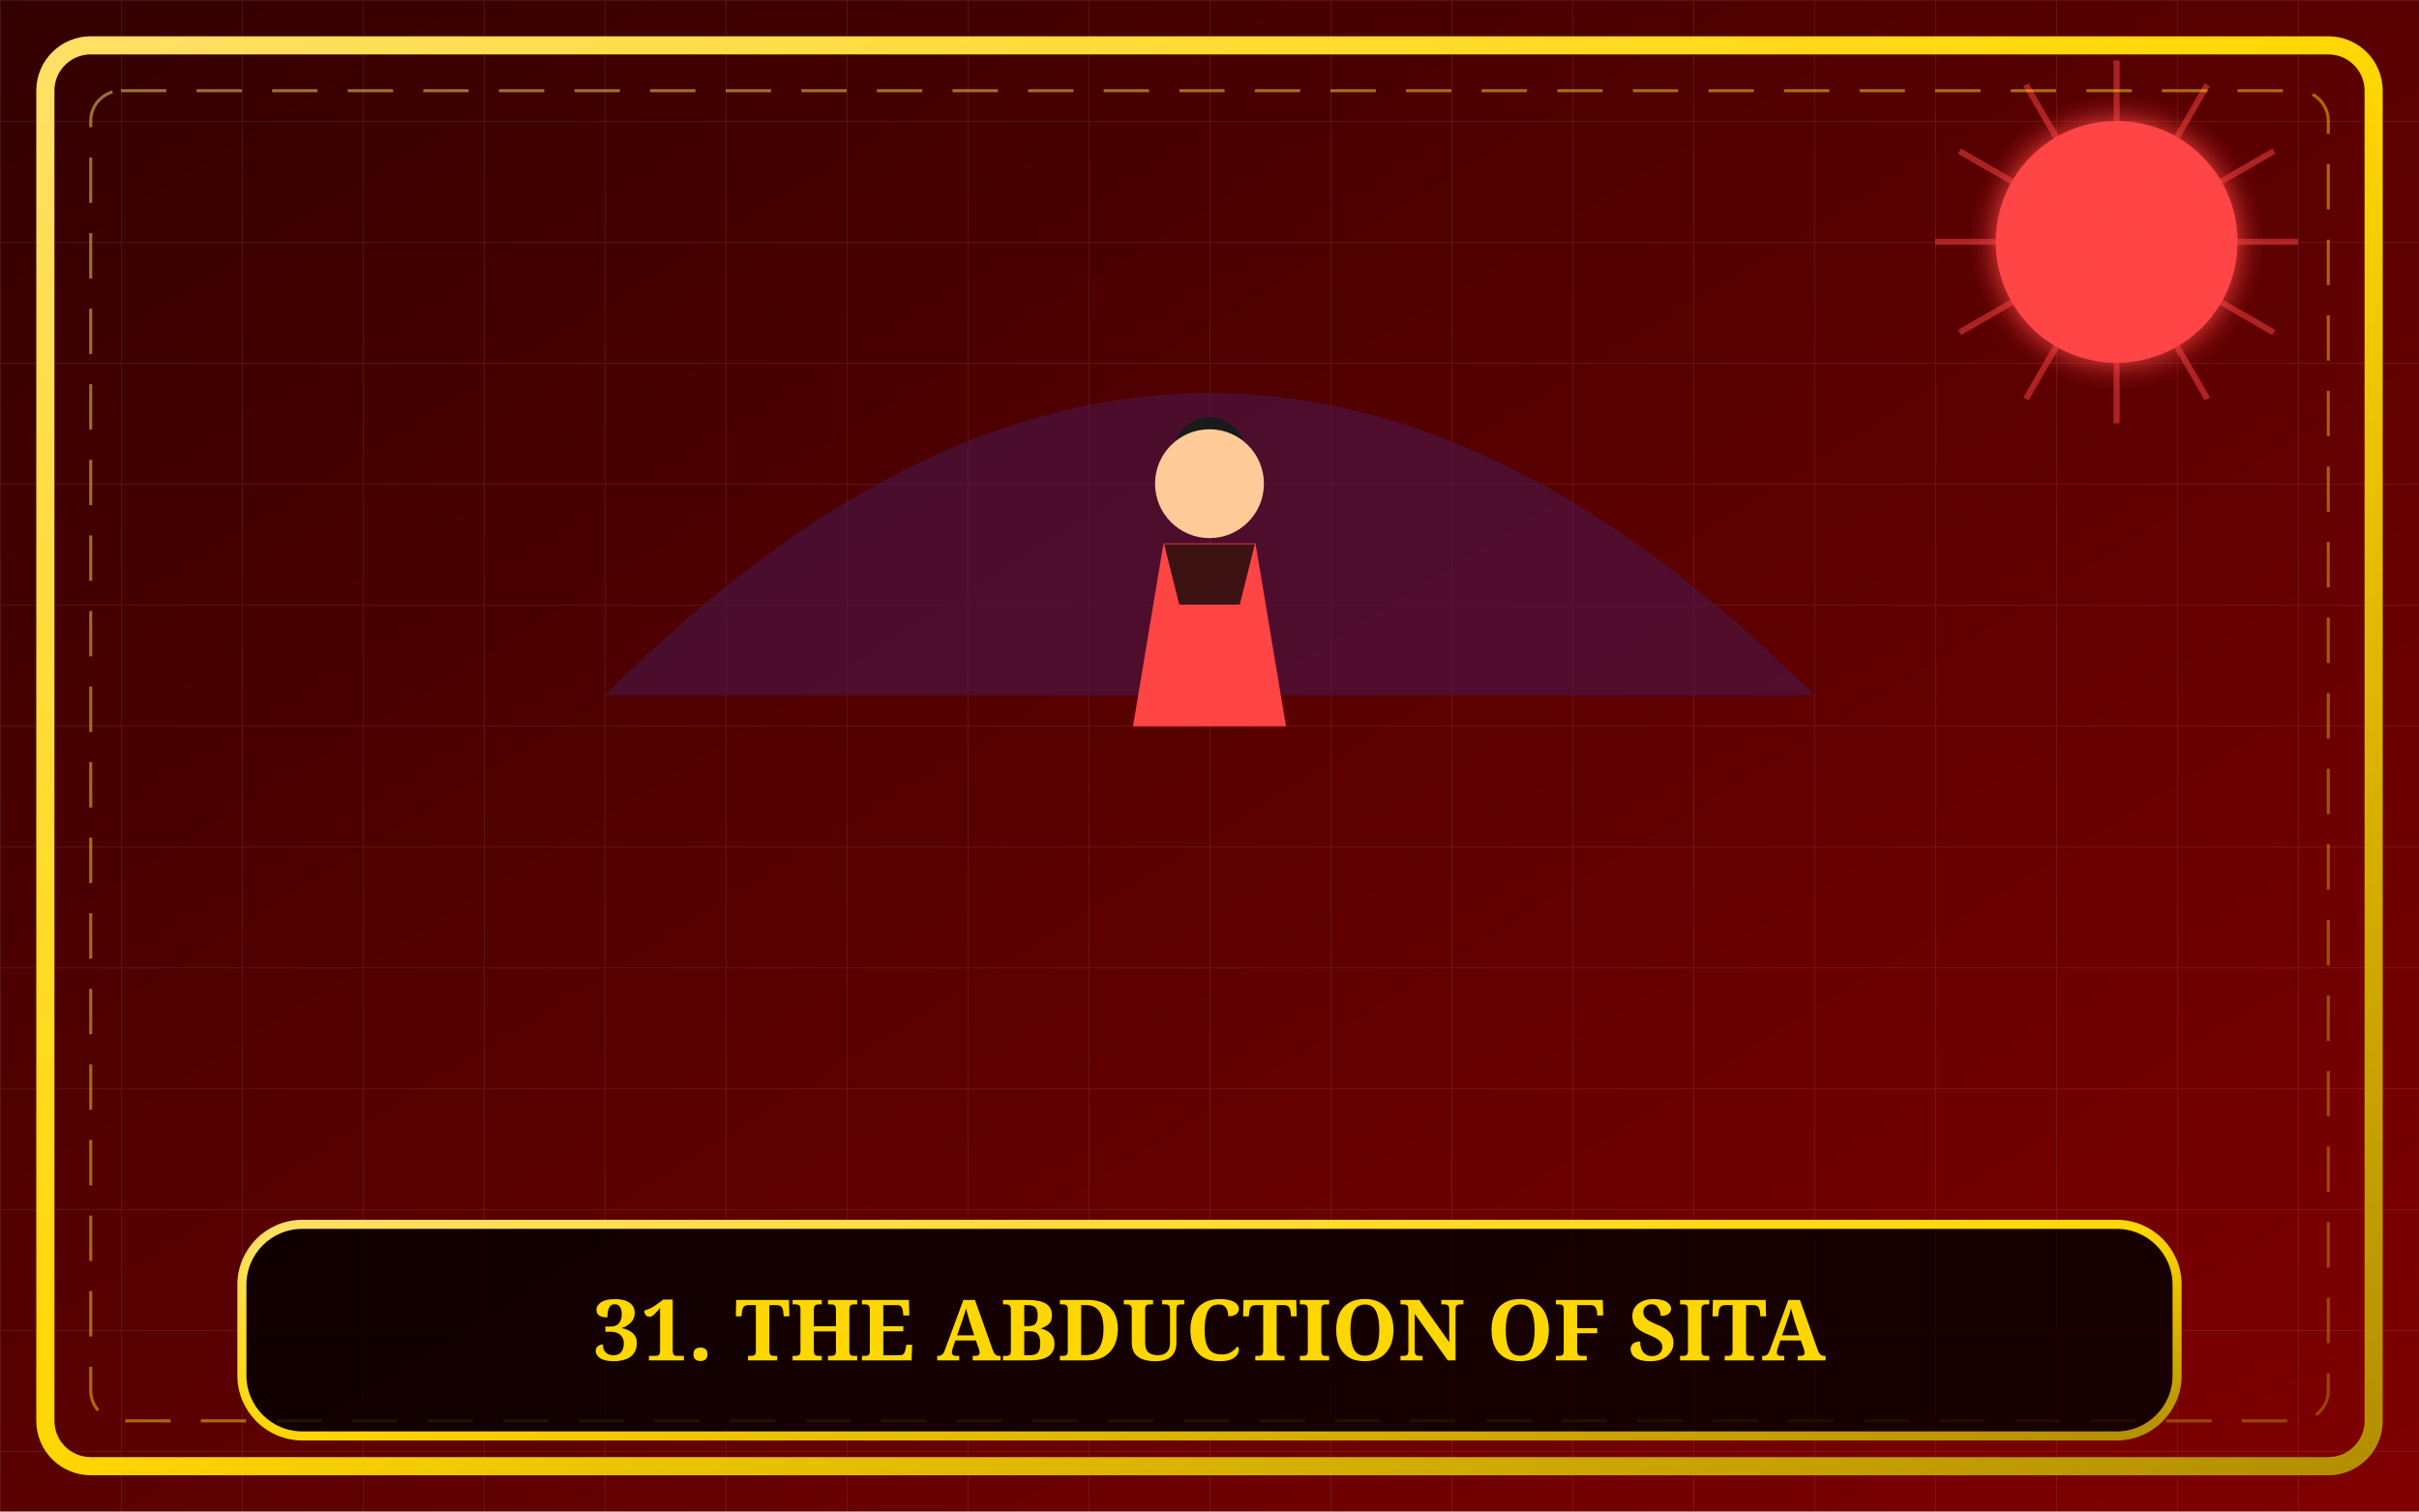
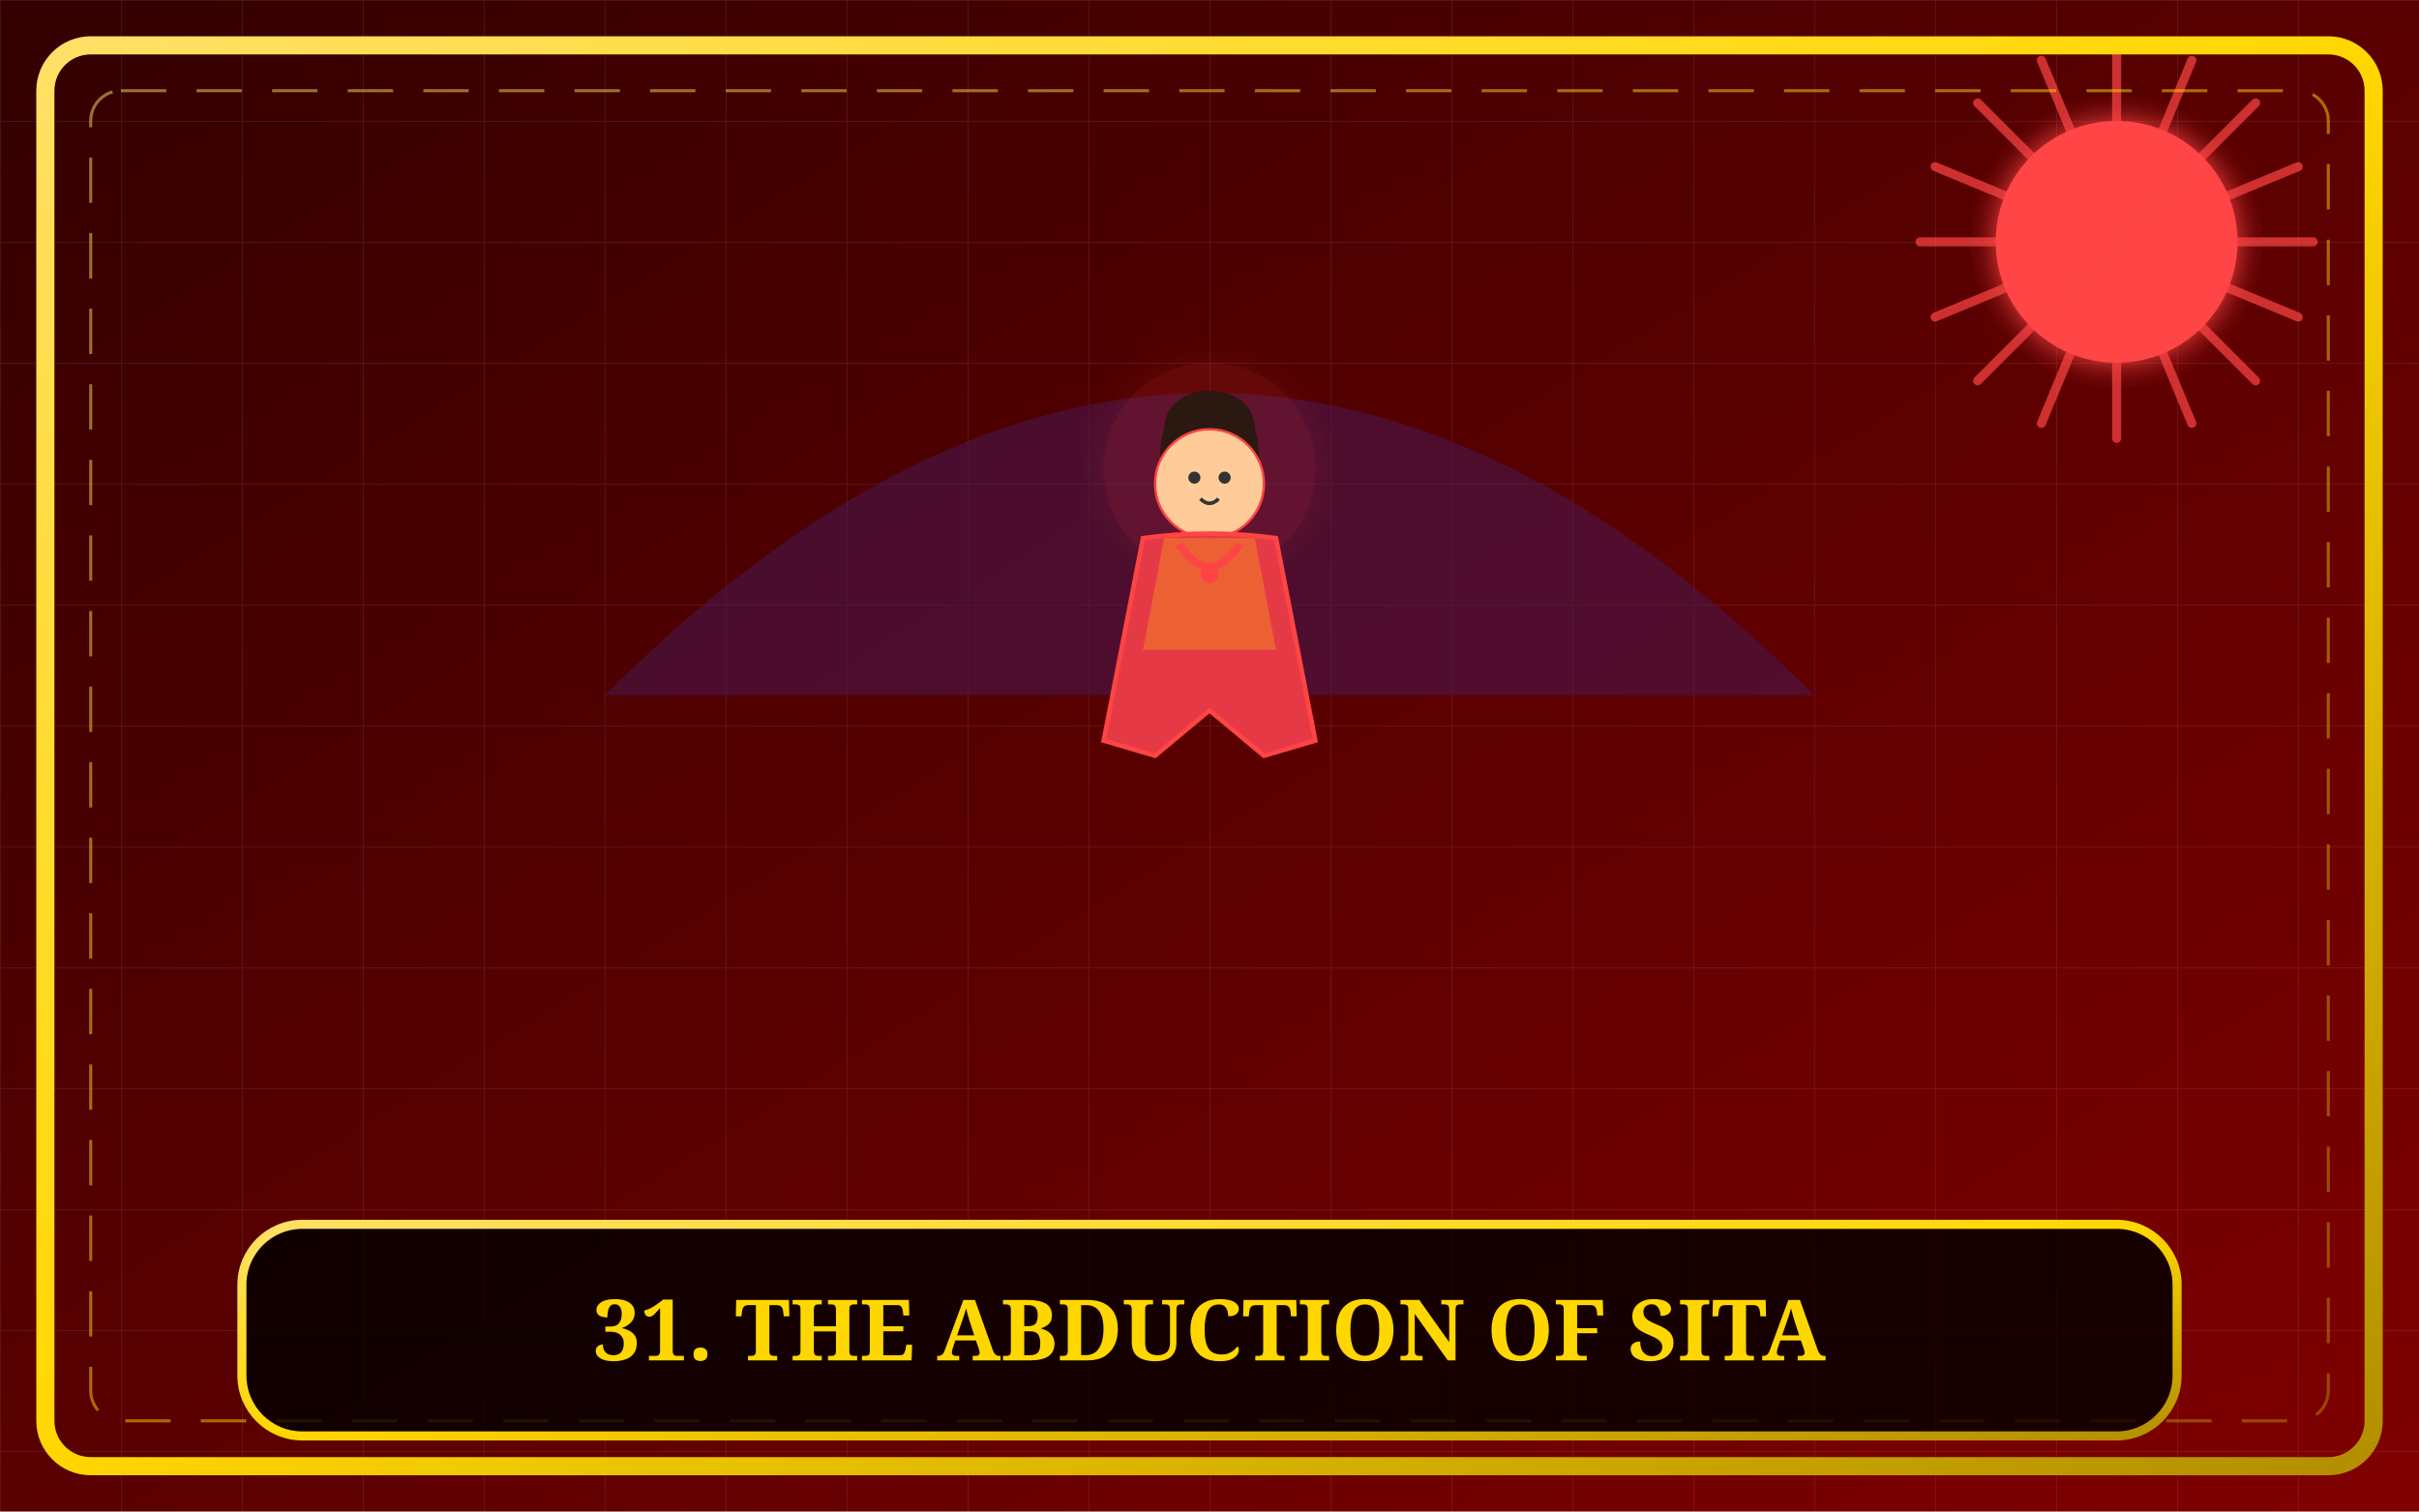
<svg xmlns="http://www.w3.org/2000/svg" viewBox="0 0 800 500" width="100%" height="100%">
  <defs>
    <linearGradient id="bg31" x1="0%" y1="0%" x2="100%" y2="100%">
      <stop offset="0%" stop-color="#330000" />
      <stop offset="100%" stop-color="#800000" />
    </linearGradient>
    <linearGradient id="goldGrad" x1="0%" y1="0%" x2="100%" y2="100%">
      <stop offset="0%" stop-color="#ffe066" />
      <stop offset="50%" stop-color="#ffd700" />
      <stop offset="100%" stop-color="#b38f00" />
    </linearGradient>
    <filter id="glow">
      <feGaussianBlur stdDeviation="5" result="blur" />
      <feMerge>
        <feMergeNode in="blur" />
        <feMergeNode in="SourceGraphic" />
      </feMerge>
    </filter>
    <pattern id="grid" width="40" height="40" patternUnits="userSpaceOnUse">
      <path d="M 40 0 L 0 0 0 40" fill="none" stroke="white" stroke-width="0.5" opacity="0.1" />
    </pattern>
  </defs>
  <rect width="800" height="500" fill="url(#bg31)" />
  <rect width="800" height="500" fill="url(#grid)" />
  <circle cx="700" cy="80" r="40" fill="#ff4444" filter="url(#glow)" />
-   <line x1="700" y1="80" x2="700" y2="20" stroke="#ff4444" stroke-width="2" transform="rotate(0, 700, 80)" opacity="0.5" />
-   <line x1="700" y1="80" x2="700" y2="20" stroke="#ff4444" stroke-width="2" transform="rotate(30, 700, 80)" opacity="0.5" />
-   <line x1="700" y1="80" x2="700" y2="20" stroke="#ff4444" stroke-width="2" transform="rotate(60, 700, 80)" opacity="0.5" />
-   <line x1="700" y1="80" x2="700" y2="20" stroke="#ff4444" stroke-width="2" transform="rotate(90, 700, 80)" opacity="0.5" />
-   <line x1="700" y1="80" x2="700" y2="20" stroke="#ff4444" stroke-width="2" transform="rotate(120, 700, 80)" opacity="0.5" />
-   <line x1="700" y1="80" x2="700" y2="20" stroke="#ff4444" stroke-width="2" transform="rotate(150, 700, 80)" opacity="0.5" />
-   <line x1="700" y1="80" x2="700" y2="20" stroke="#ff4444" stroke-width="2" transform="rotate(180, 700, 80)" opacity="0.5" />
-   <line x1="700" y1="80" x2="700" y2="20" stroke="#ff4444" stroke-width="2" transform="rotate(210, 700, 80)" opacity="0.5" />
-   <line x1="700" y1="80" x2="700" y2="20" stroke="#ff4444" stroke-width="2" transform="rotate(240, 700, 80)" opacity="0.5" />
-   <line x1="700" y1="80" x2="700" y2="20" stroke="#ff4444" stroke-width="2" transform="rotate(270, 700, 80)" opacity="0.5" />
-   <line x1="700" y1="80" x2="700" y2="20" stroke="#ff4444" stroke-width="2" transform="rotate(300, 700, 80)" opacity="0.5" />
-   <line x1="700" y1="80" x2="700" y2="20" stroke="#ff4444" stroke-width="2" transform="rotate(330, 700, 80)" opacity="0.5" />
+   <line x1="700" y1="80" x2="700" y2="15" stroke="#ff4444" stroke-width="3" stroke-linecap="round" transform="rotate(0.0, 700, 80)" opacity="0.7" />
+   <line x1="700" y1="80" x2="700" y2="15" stroke="#ff4444" stroke-width="3" stroke-linecap="round" transform="rotate(22.5, 700, 80)" opacity="0.7" />
+   <line x1="700" y1="80" x2="700" y2="15" stroke="#ff4444" stroke-width="3" stroke-linecap="round" transform="rotate(45.0, 700, 80)" opacity="0.7" />
+   <line x1="700" y1="80" x2="700" y2="15" stroke="#ff4444" stroke-width="3" stroke-linecap="round" transform="rotate(67.5, 700, 80)" opacity="0.7" />
+   <line x1="700" y1="80" x2="700" y2="15" stroke="#ff4444" stroke-width="3" stroke-linecap="round" transform="rotate(90.0, 700, 80)" opacity="0.7" />
+   <line x1="700" y1="80" x2="700" y2="15" stroke="#ff4444" stroke-width="3" stroke-linecap="round" transform="rotate(112.5, 700, 80)" opacity="0.7" />
+   <line x1="700" y1="80" x2="700" y2="15" stroke="#ff4444" stroke-width="3" stroke-linecap="round" transform="rotate(135.0, 700, 80)" opacity="0.7" />
+   <line x1="700" y1="80" x2="700" y2="15" stroke="#ff4444" stroke-width="3" stroke-linecap="round" transform="rotate(157.5, 700, 80)" opacity="0.7" />
+   <line x1="700" y1="80" x2="700" y2="15" stroke="#ff4444" stroke-width="3" stroke-linecap="round" transform="rotate(180.0, 700, 80)" opacity="0.7" />
+   <line x1="700" y1="80" x2="700" y2="15" stroke="#ff4444" stroke-width="3" stroke-linecap="round" transform="rotate(202.5, 700, 80)" opacity="0.7" />
+   <line x1="700" y1="80" x2="700" y2="15" stroke="#ff4444" stroke-width="3" stroke-linecap="round" transform="rotate(225.0, 700, 80)" opacity="0.7" />
+   <line x1="700" y1="80" x2="700" y2="15" stroke="#ff4444" stroke-width="3" stroke-linecap="round" transform="rotate(247.5, 700, 80)" opacity="0.7" />
+   <line x1="700" y1="80" x2="700" y2="15" stroke="#ff4444" stroke-width="3" stroke-linecap="round" transform="rotate(270.0, 700, 80)" opacity="0.7" />
+   <line x1="700" y1="80" x2="700" y2="15" stroke="#ff4444" stroke-width="3" stroke-linecap="round" transform="rotate(292.5, 700, 80)" opacity="0.7" />
+   <line x1="700" y1="80" x2="700" y2="15" stroke="#ff4444" stroke-width="3" stroke-linecap="round" transform="rotate(315.0, 700, 80)" opacity="0.7" />
+   <line x1="700" y1="80" x2="700" y2="15" stroke="#ff4444" stroke-width="3" stroke-linecap="round" transform="rotate(337.5, 700, 80)" opacity="0.7" />
  <rect x="15" y="15" width="770" height="470" rx="15" fill="none" stroke="url(#goldGrad)" stroke-width="6" />
  <rect x="30" y="30" width="740" height="440" rx="10" fill="none" stroke="url(#goldGrad)" stroke-width="1" stroke-dasharray="15,10" opacity="0.5" />
  <g transform="translate(0, -20)">
    <path d="M 200 250 Q 400 50 600 250" fill="#4a154b" opacity="0.6" />
    <g transform="translate(400,180) scale(1)">
-       <circle cx="0" cy="-10" r="12" fill="#1a1a1a" />
-       <path d="M -15 20 L 15 20 L 25 80 L -25 80 Z" fill="#ff4444" stroke="#ff4444" stroke-width="0.5" />
-       <path d="M -15 20 L 15 20 L 10 40 L -10 40 Z" fill="#3d1212" />
-       <circle cx="0" cy="0" r="18" fill="#ffcc99" />
+       <circle cx="0" cy="-5" r="35" fill="#ff4444" opacity="0.12" filter="url(#glow)" />
+       <path d="M -15 -18 C -15 -35 15 -35 15 -18 C 18 -10 15 5 15 5 L -15 5 C -15 5 -18 -10 -15 -18 Z" fill="#2b1810" />
+       <circle cx="0" cy="0" r="18" fill="#ffcc99" stroke="#ff4444" stroke-width="0.8" />
+       <circle cx="-5" cy="-2" r="2" fill="#333" />
+       <circle cx="5" cy="-2" r="2" fill="#333" />
+       <path d="M -3 5 Q 0 8 3 5" fill="none" stroke="#333" stroke-width="1.2" />
+       <path d="M -22 18 Q 0 15 22 18 L 35 85 L 18 90 L 0 75 L -18 90 L -35 85 Z" fill="#e63946" stroke="#ff4444" stroke-width="1.5" />
+       <path d="M -15 18 L 15 18 L 22 55 L -22 55 Z" fill="#ffd700" opacity="0.25" />
+       <path d="M -10 20 Q 0 35 10 20" fill="none" stroke="#ff4444" stroke-width="2.5" />
+       <circle cx="0" cy="30" r="3" fill="#ff4444" />
    </g>
  </g>
  <g transform="translate(400, 440)">
    <rect x="-320" y="-35" width="640" height="70" rx="20" fill="black" fill-opacity="0.8" stroke="url(#goldGrad)" stroke-width="3" />
    <text y="10" font-family="'Playfair Display', serif" font-size="28" font-weight="bold" fill="#ffd700" text-anchor="middle">31. THE ABDUCTION OF SITA</text>
  </g>
</svg>
